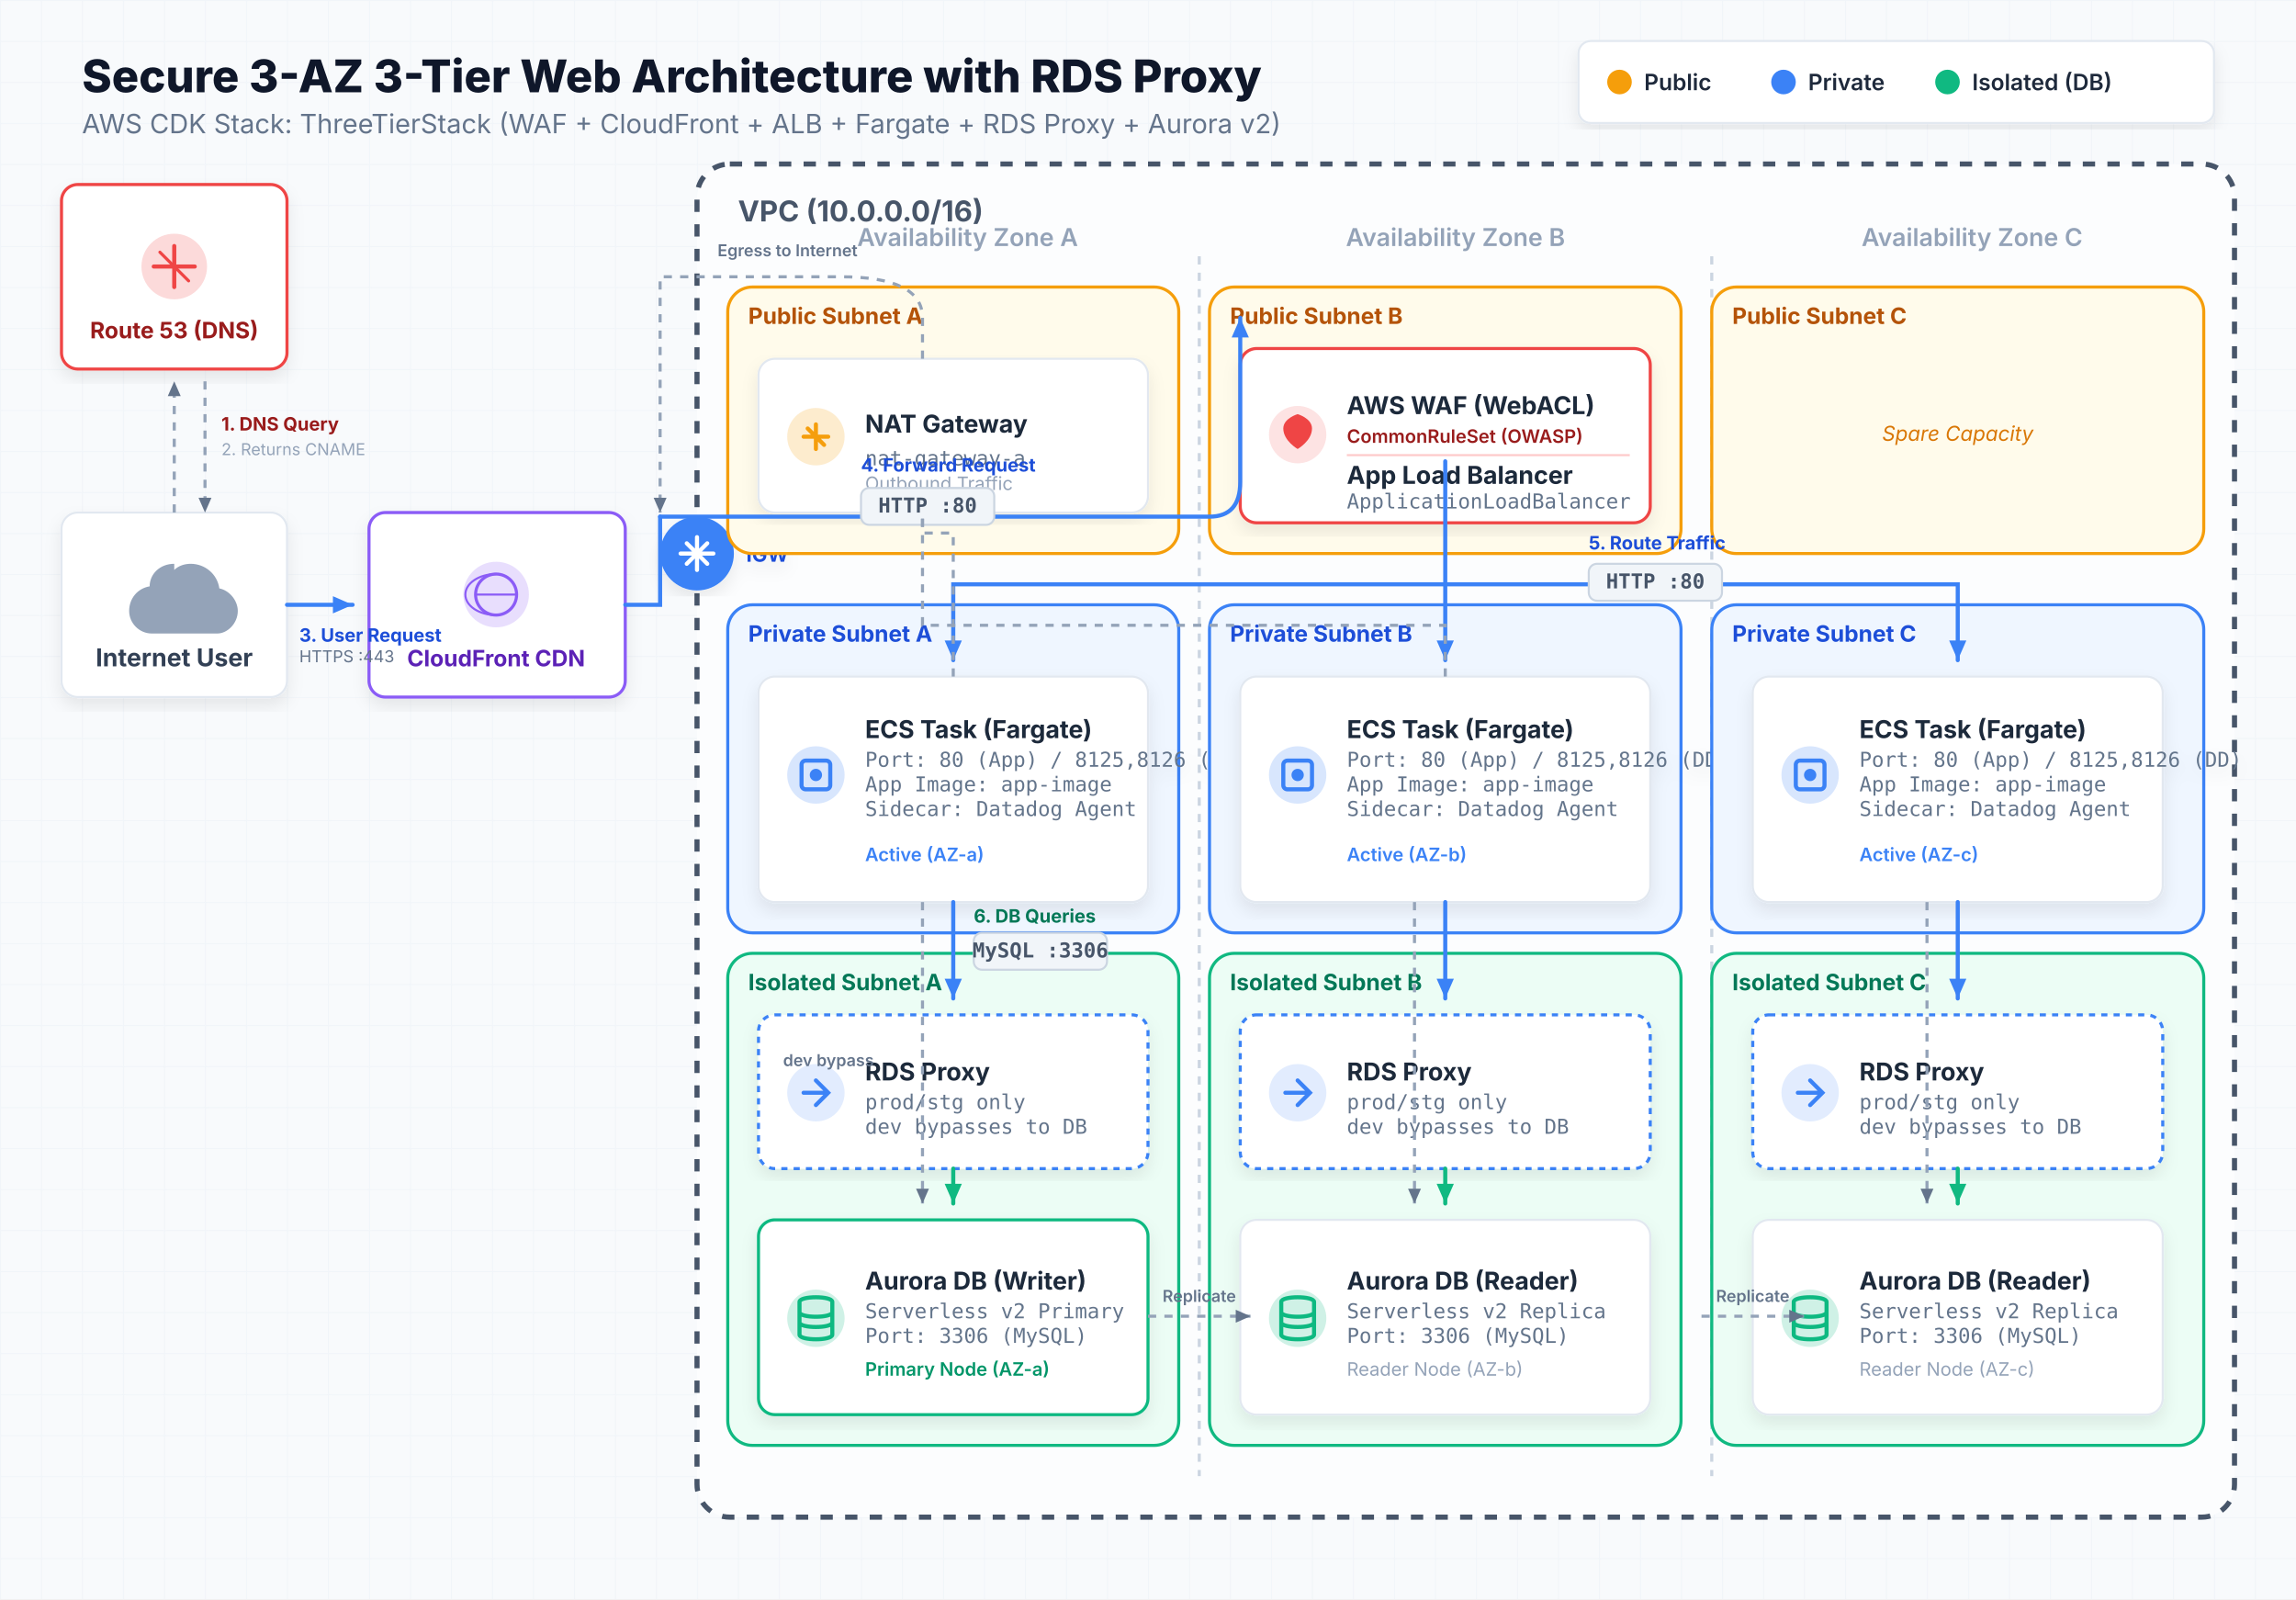
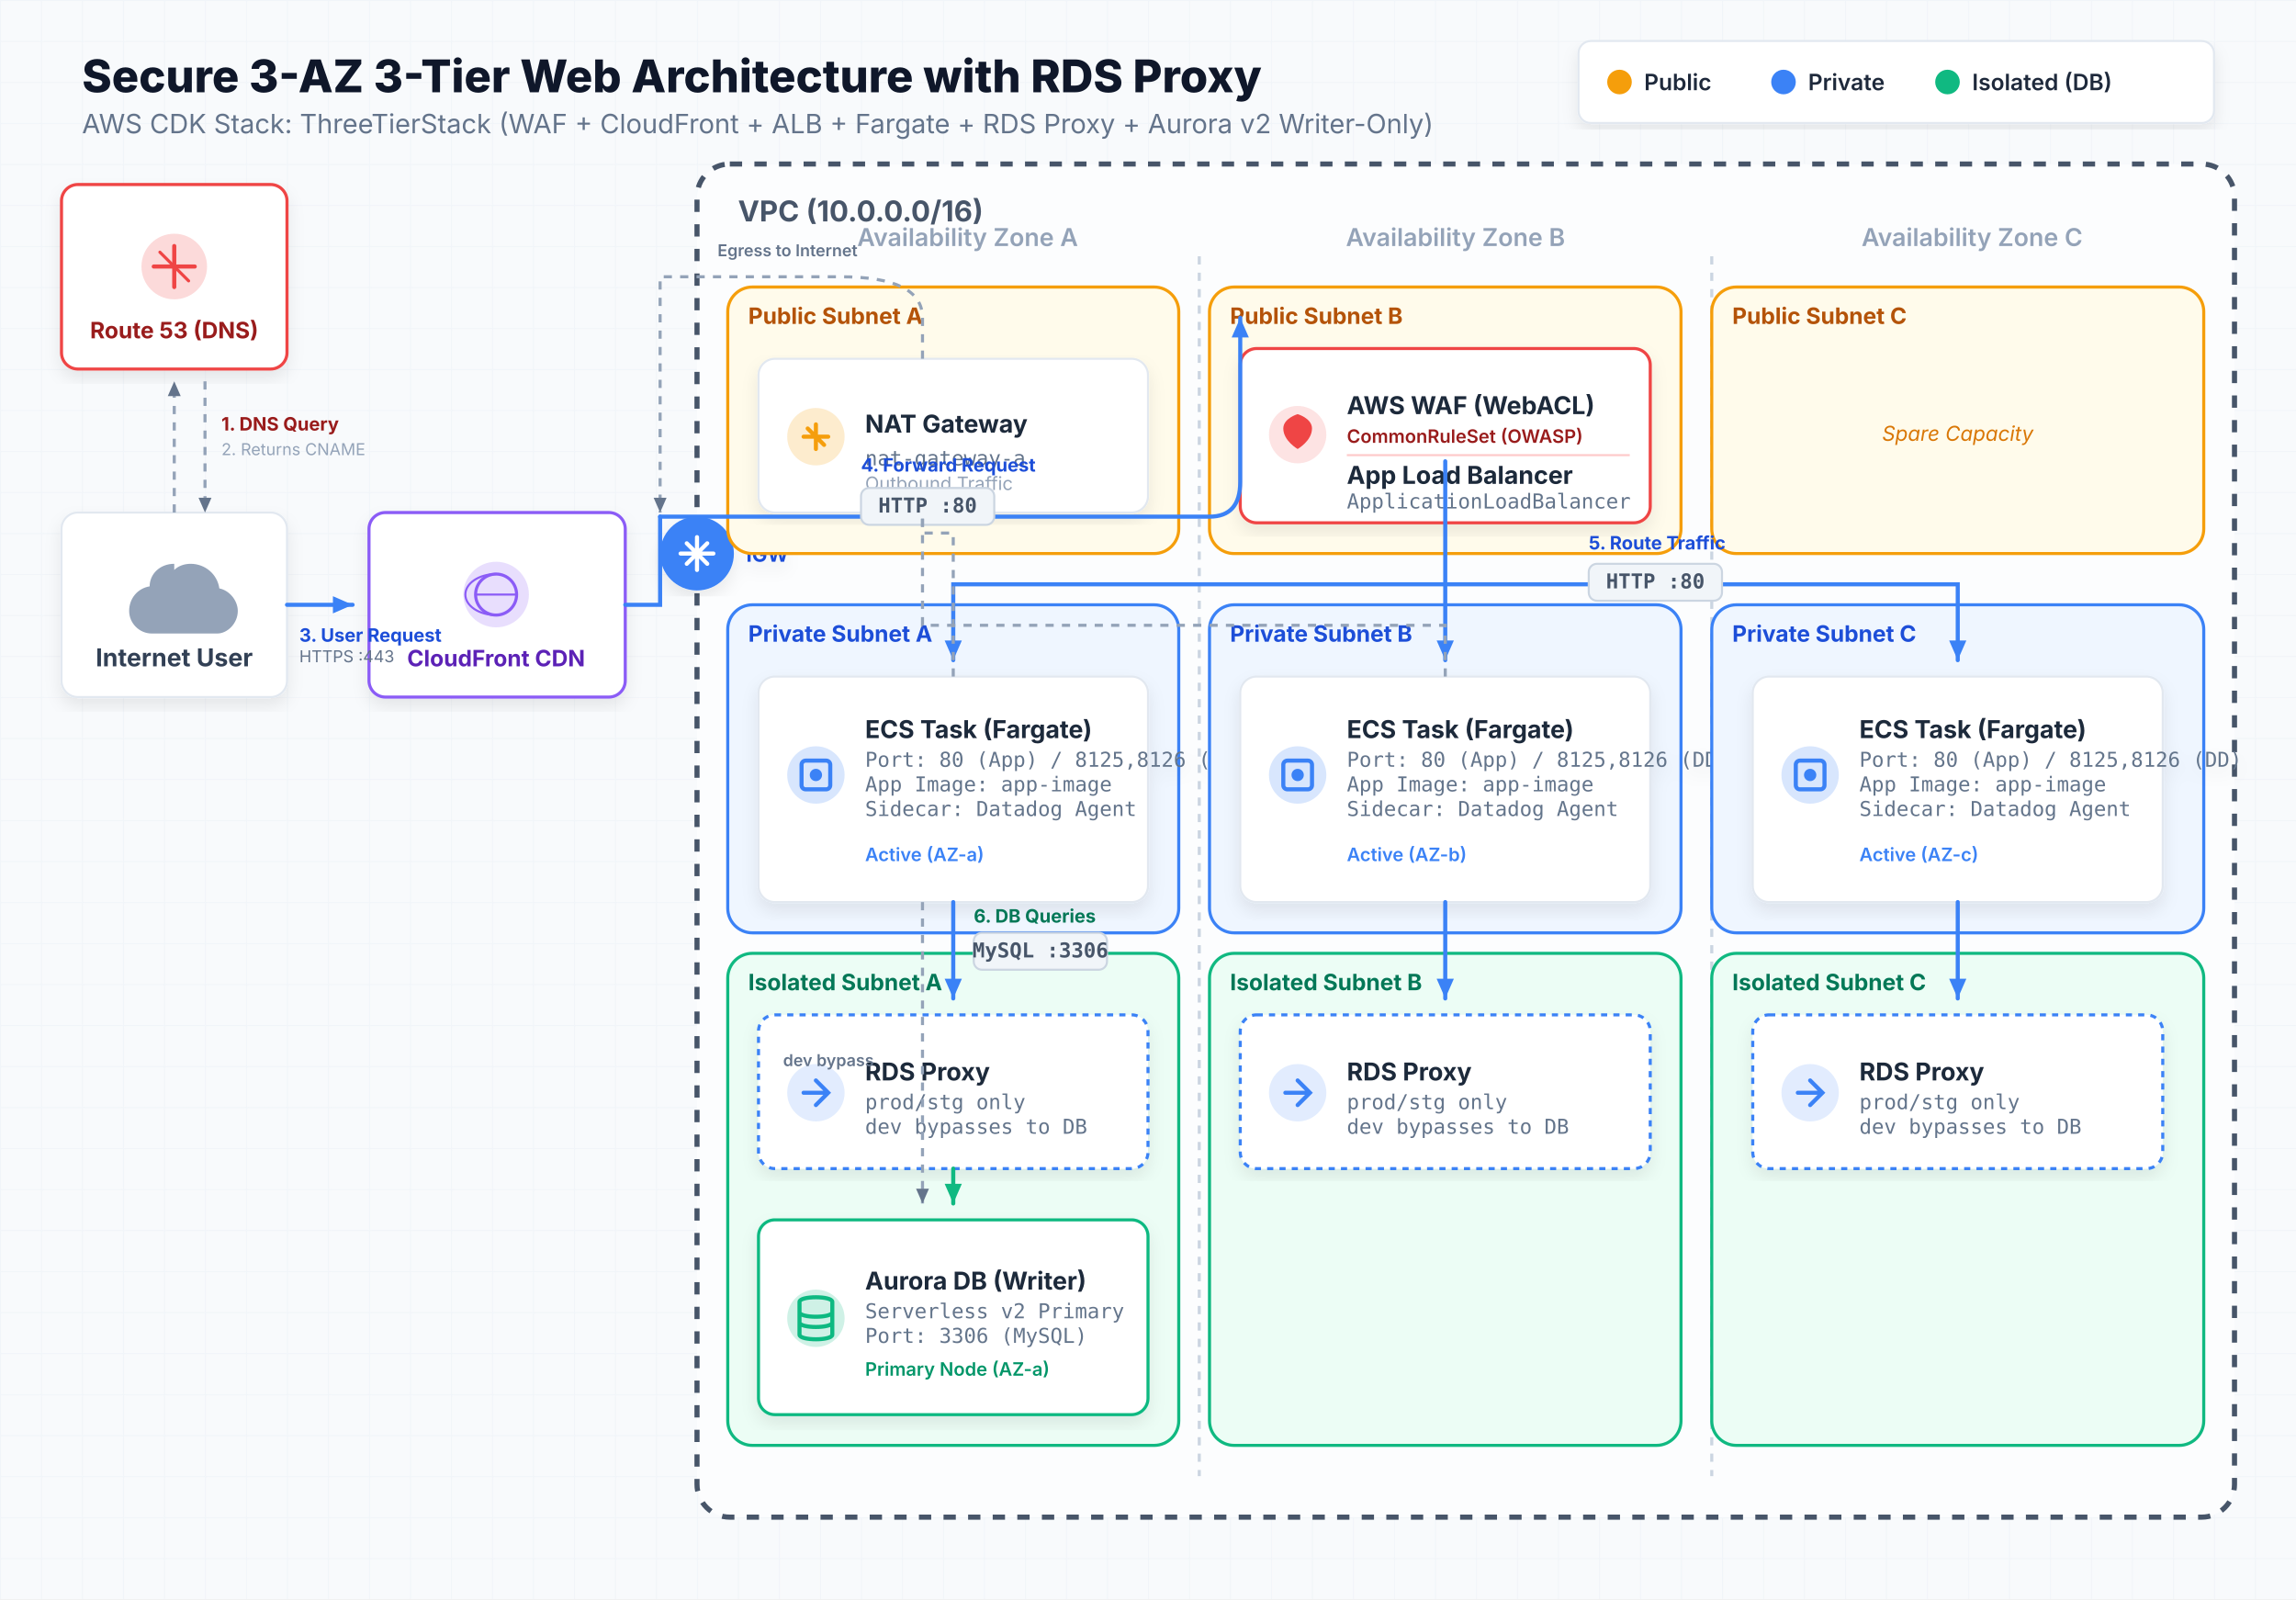
<svg xmlns="http://www.w3.org/2000/svg" width="1120" height="780" viewBox="0 0 1120 780">
  <defs>
    <pattern id="grid" width="20" height="20" patternUnits="userSpaceOnUse">
      <path d="M 20 0 L 0 0 0 20" fill="none" stroke="#f1f5f9" stroke-width="1" />
    </pattern>
    <filter id="shadow" x="-8%" y="-8%" width="116%" height="116%">
      <feDropShadow dx="0" dy="4" stdDeviation="4" flood-color="#0f172a" flood-opacity="0.08" />
    </filter>
    <filter id="glow" x="-20%" y="-20%" width="140%" height="140%">
      <feGaussianBlur stdDeviation="8" result="blur" />
      <feComposite in="SourceGraphic" in2="blur" operator="over" />
    </filter>
    <marker id="arrow" viewBox="0 0 10 10" refX="8" refY="5" markerWidth="6" markerHeight="6" orient="auto-start-reverse">
      <path d="M 0 1.5 L 8 5 L 0 8.5 z" fill="#64748b" />
    </marker>
    <marker id="arrow-blue" viewBox="0 0 10 10" refX="8" refY="5" markerWidth="6" markerHeight="6" orient="auto-start-reverse">
      <path d="M 0 1.5 L 8 5 L 0 8.5 z" fill="#3b82f6" />
    </marker>
    <marker id="arrow-green" viewBox="0 0 10 10" refX="8" refY="5" markerWidth="6" markerHeight="6" orient="auto-start-reverse">
      <path d="M 0 1.5 L 8 5 L 0 8.5 z" fill="#10b981" />
    </marker>
  </defs>
  <style>
    .font-all { font-family: Inter, system-ui, -apple-system, sans-serif; }
    .title-main { font-size: 22px; font-weight: 800; fill: #0f172a; }
    .title-sub { font-size: 13px; fill: #64748b; }
    .vpc-box { fill: #fcfdfe; stroke: #475569; stroke-width: 2.5; stroke-dasharray: 6 6; rx: 16; }
    .vpc-label { font-size: 14px; font-weight: 700; fill: #475569; }
    .az-line { stroke: #cbd5e1; stroke-width: 1.5; stroke-dasharray: 4 4; }
    .az-label { font-size: 12px; font-weight: 600; fill: #94a3b8; }
    
    /* Subnet Styles */
    .subnet-public { fill: #fffbeb; stroke: #f59e0b; stroke-width: 1.5; rx: 12; }
    .subnet-private { fill: #eff6ff; stroke: #3b82f6; stroke-width: 1.5; rx: 12; }
    .subnet-isolated { fill: #ecfdf5; stroke: #10b981; stroke-width: 1.5; rx: 12; }
    .subnet-title { font-size: 11px; font-weight: 700; }
    .subnet-title.pub { fill: #b45309; }
    .subnet-title.priv { fill: #1d4ed8; }
    .subnet-title.iso { fill: #047857; }

    /* Card Styles */
    .card { fill: #ffffff; stroke: #e2e8f0; stroke-width: 1; rx: 8; }
    .card-title { font-size: 12px; font-weight: 700; fill: #1e293b; }
    .card-subtitle { font-size: 10px; fill: #64748b; font-family: monospace; }
    
    /* Connections */
    .flow-line { stroke: #64748b; stroke-width: 2; fill: none; stroke-linecap: round; }
    .flow-line-blue { stroke: #3b82f6; stroke-width: 2; fill: none; stroke-linecap: round; }
    .flow-line-green { stroke: #10b981; stroke-width: 2; fill: none; stroke-linecap: round; }
    .flow-line-dash { stroke: #94a3b8; stroke-width: 1.5; fill: none; stroke-dasharray: 4 4; }
    .port-badge { fill: #f1f5f9; stroke: #cbd5e1; stroke-width: 1; rx: 4; }
    .port-text { font-size: 10px; font-weight: 700; fill: #475569; text-anchor: middle; font-family: monospace; }
  </style>
  <rect width="100%" height="100%" fill="#f8fafc" />
  <rect width="100%" height="100%" fill="url(#grid)" />
  <g class="font-all">
    <text x="40" y="45" class="title-main">Secure 3-AZ 3-Tier Web Architecture with RDS Proxy</text>
-     <text x="40" y="65" class="title-sub">AWS CDK Stack: ThreeTierStack (WAF + CloudFront + ALB + Fargate + RDS Proxy + Aurora v2)</text>
+     <text x="40" y="65" class="title-sub">AWS CDK Stack: ThreeTierStack (WAF + CloudFront + ALB + Fargate + RDS Proxy + Aurora v2 Writer-Only)</text>
    <g transform="translate(770, 20)">
      <rect x="0" y="0" width="310" height="40" fill="#ffffff" stroke="#e2e8f0" rx="6" filter="url(#shadow)" />
      <circle cx="20" cy="20" r="6" fill="#f59e0b" />
      <text x="32" y="24" font-size="11" font-weight="600" fill="#1e293b">Public</text>
      <circle cx="100" cy="20" r="6" fill="#3b82f6" />
      <text x="112" y="24" font-size="11" font-weight="600" fill="#1e293b">Private</text>
      <circle cx="180" cy="20" r="6" fill="#10b981" />
      <text x="192" y="24" font-size="11" font-weight="600" fill="#1e293b">Isolated (DB)</text>
    </g>
    <g transform="translate(30, 250)" filter="url(#shadow)">
      <rect width="110" height="90" class="card" />
      <path d="M 55 25 C 48 25, 43 30, 43 36 C 37 37, 33 42, 33 48 C 33 54, 38 59, 44 59 L 76 59 C 81 59, 86 54, 86 48 C 86 43, 82 38, 77 37 C 76 30, 70 25, 63 25 C 60 25, 57 26, 55 28 Z" fill="#94a3b8" />
      <text x="55" y="75" text-anchor="middle" font-size="12" font-weight="700" fill="#334155">Internet User</text>
    </g>
    <g transform="translate(30, 90)" filter="url(#shadow)">
      <rect width="110" height="90" class="card" style="stroke: #ef4444; stroke-width: 1.5;" />
      <circle cx="55" cy="40" r="16" fill="#ef4444" opacity="0.2" />
-       <path d="M 45 40 L 65 40 M 55 30 L 55 50" stroke="#ef4444" stroke-width="2" stroke-linecap="round" />
-       <path d="M 48 33 L 62 47" stroke="#ef4444" stroke-width="1.5" stroke-linecap="round" />
+       <path d="M 45 40 L 65 40 M 55 30 L 55 50" stroke="#ef4444" stroke-width="2" stroke-linecap="round" fill="none" />
+       <path d="M 48 33 L 62 47" stroke="#ef4444" stroke-width="1.5" stroke-linecap="round" fill="none" />
      <text x="55" y="75" text-anchor="middle" font-size="11" font-weight="700" fill="#991b1b">Route 53 (DNS)</text>
    </g>
    <g transform="translate(180, 250)" filter="url(#shadow)">
      <rect width="125" height="90" class="card" style="stroke: #8b5cf6; stroke-width: 1.5;" />
      <circle cx="62" cy="40" r="16" fill="#8b5cf6" opacity="0.2" />
      <circle cx="62" cy="40" r="10" fill="none" stroke="#8b5cf6" stroke-width="1.5" />
      <path d="M 52 40 L 72 40 M 62 30 A 15 10 0 0 0 62 50" fill="none" stroke="#8b5cf6" stroke-width="1" />
      <text x="62" y="75" text-anchor="middle" font-size="11" font-weight="700" fill="#5b21b6">CloudFront CDN</text>
    </g>
    <g transform="translate(340, 80)">
      <rect width="750" height="660" class="vpc-box" />
      <text x="20" y="28" class="vpc-label">VPC (10.0.0.0/16)</text>
      <g transform="translate(-18, 172)" filter="url(#shadow)">
        <circle cx="18" cy="18" r="18" fill="#3b82f6" />
        <path d="M 10 18 L 26 18 M 18 10 L 18 26 M 13 13 L 23 23 M 13 23 L 23 13" stroke="#ffffff" stroke-width="2" stroke-linecap="round" />
        <text x="42" y="22" font-size="10" font-weight="700" fill="#1d4ed8">IGW</text>
      </g>
      <line x1="245" y1="45" x2="245" y2="640" class="az-line" />
      <line x1="495" y1="45" x2="495" y2="640" class="az-line" />
      <text x="132" y="40" text-anchor="middle" class="az-label">Availability Zone A</text>
      <text x="370" y="40" text-anchor="middle" class="az-label">Availability Zone B</text>
      <text x="622" y="40" text-anchor="middle" class="az-label">Availability Zone C</text>
      <g transform="translate(15, 60)">
        <rect width="220" height="130" class="subnet-public" />
        <text x="10" y="18" class="subnet-title pub">Public Subnet A</text>
        <g transform="translate(15, 35)" filter="url(#shadow)">
          <rect width="190" height="75" class="card" />
          <circle cx="28" cy="38" r="14" fill="#f59e0b" opacity="0.2" />
          <path d="M 22 38 L 34 38 M 28 32 L 28 44 M 24 34 L 32 42" stroke="#f59e0b" stroke-width="2" stroke-linecap="round" fill="none" />
          <text x="52" y="36" class="card-title">NAT Gateway</text>
          <text x="52" y="52" class="card-subtitle">nat-gateway-a</text>
          <text x="52" y="64" font-size="9" fill="#94a3b8">Outbound Traffic</text>
        </g>
      </g>
      <g transform="translate(250, 60)">
        <rect width="230" height="130" class="subnet-public" />
        <text x="10" y="18" class="subnet-title pub">Public Subnet B</text>
        <g transform="translate(15, 30)" filter="url(#shadow)">
          <rect width="200" height="85" class="card" style="stroke: #ef4444; stroke-width: 1.5;" />
          <circle cx="28" cy="42" r="14" fill="#ef4444" opacity="0.15" />
          <path d="M 28 32 C 28 32, 35 34, 35 39 C 35 45, 28 49, 28 49 C 28 49, 21 45, 21 39 C 21 34, 28 32, 28 32 Z" fill="#ef4444" />
          <text x="52" y="32" class="card-title" fill="#b91c1c">AWS WAF (WebACL)</text>
          <text x="52" y="46" font-size="9" font-weight="600" fill="#991b1b">CommonRuleSet (OWASP)</text>
          <line x1="52" y1="52" x2="190" y2="52" stroke="#fecaca" stroke-width="1" />
          <text x="52" y="66" class="card-title" font-size="11">App Load Balancer</text>
          <text x="52" y="78" class="card-subtitle" font-size="9">ApplicationLoadBalancer</text>
        </g>
      </g>
      <g transform="translate(495, 60)">
        <rect width="240" height="130" class="subnet-public" />
        <text x="10" y="18" class="subnet-title pub">Public Subnet C</text>
        <text x="120" y="75" text-anchor="middle" font-size="10" fill="#d97706" font-style="italic">Spare Capacity</text>
      </g>
      <g transform="translate(15, 215)">
        <rect width="220" height="160" class="subnet-private" />
        <text x="10" y="18" class="subnet-title priv">Private Subnet A</text>
        <g transform="translate(15, 35)" filter="url(#shadow)">
          <rect width="190" height="110" class="card" />
          <circle cx="28" cy="48" r="14" fill="#3b82f6" opacity="0.2" />
          <rect x="21" y="41" width="14" height="14" rx="2" fill="none" stroke="#3b82f6" stroke-width="2" />
          <circle cx="28" cy="48" r="3" fill="#3b82f6" />
          <text x="52" y="30" class="card-title">ECS Task (Fargate)</text>
          <text x="52" y="44" class="card-subtitle">Port: 80 (App) / 8125,8126 (DD)</text>
          <text x="52" y="56" class="card-subtitle">App Image: app-image</text>
          <text x="52" y="68" class="card-subtitle" fill="#64748b">Sidecar: Datadog Agent</text>
          <text x="52" y="90" font-size="9" fill="#3b82f6" font-weight="600">Active (AZ-a)</text>
        </g>
      </g>
      <g transform="translate(250, 215)">
        <rect width="230" height="160" class="subnet-private" />
        <text x="10" y="18" class="subnet-title priv">Private Subnet B</text>
        <g transform="translate(15, 35)" filter="url(#shadow)">
          <rect width="200" height="110" class="card" />
          <circle cx="28" cy="48" r="14" fill="#3b82f6" opacity="0.2" />
          <rect x="21" y="41" width="14" height="14" rx="2" fill="none" stroke="#3b82f6" stroke-width="2" />
          <circle cx="28" cy="48" r="3" fill="#3b82f6" />
          <text x="52" y="30" class="card-title">ECS Task (Fargate)</text>
          <text x="52" y="44" class="card-subtitle">Port: 80 (App) / 8125,8126 (DD)</text>
          <text x="52" y="56" class="card-subtitle">App Image: app-image</text>
          <text x="52" y="68" class="card-subtitle" fill="#64748b">Sidecar: Datadog Agent</text>
          <text x="52" y="90" font-size="9" fill="#3b82f6" font-weight="600">Active (AZ-b)</text>
        </g>
      </g>
      <g transform="translate(495, 215)">
        <rect width="240" height="160" class="subnet-private" />
        <text x="10" y="18" class="subnet-title priv">Private Subnet C</text>
        <g transform="translate(20, 35)" filter="url(#shadow)">
          <rect width="200" height="110" class="card" />
          <circle cx="28" cy="48" r="14" fill="#3b82f6" opacity="0.2" />
          <rect x="21" y="41" width="14" height="14" rx="2" fill="none" stroke="#3b82f6" stroke-width="2" />
          <circle cx="28" cy="48" r="3" fill="#3b82f6" />
          <text x="52" y="30" class="card-title">ECS Task (Fargate)</text>
          <text x="52" y="44" class="card-subtitle">Port: 80 (App) / 8125,8126 (DD)</text>
          <text x="52" y="56" class="card-subtitle">App Image: app-image</text>
          <text x="52" y="68" class="card-subtitle" fill="#64748b">Sidecar: Datadog Agent</text>
          <text x="52" y="90" font-size="9" fill="#3b82f6" font-weight="600">Active (AZ-c)</text>
        </g>
      </g>
      <g transform="translate(15, 385)">
        <rect width="220" height="240" class="subnet-isolated" />
        <text x="10" y="18" class="subnet-title iso">Isolated Subnet A</text>
        <g transform="translate(15, 30)" filter="url(#shadow)">
          <rect width="190" height="75" class="card" style="stroke: #3b82f6; stroke-width: 1.5; stroke-dasharray: 3 3;" />
          <circle cx="28" cy="38" r="14" fill="#3b82f6" opacity="0.15" />
          <path d="M 22 38 L 34 38 M 28 32 L 34 38 L 28 44" stroke="#3b82f6" stroke-width="2" stroke-linecap="round" fill="none" />
          <text x="52" y="32" class="card-title" fill="#1d4ed8">RDS Proxy</text>
          <text x="52" y="46" class="card-subtitle">prod/stg only</text>
          <text x="52" y="58" class="card-subtitle" fill="#64748b">dev bypasses to DB</text>
        </g>
        <g transform="translate(15, 130)" filter="url(#shadow)">
          <rect width="190" height="95" class="card" style="stroke: #10b981; stroke-width: 1.5;" />
          <circle cx="28" cy="48" r="14" fill="#10b981" opacity="0.2" />
          <path d="M 20 40 C 20 37, 36 37, 36 40 L 36 56 C 36 59, 20 59, 20 56 Z M 20 45 C 20 48, 36 48, 36 45 M 20 50 C 20 53, 36 53, 36 50" stroke="#10b981" stroke-width="2" stroke-linecap="round" fill="none" />
          <text x="52" y="34" class="card-title" fill="#047857">Aurora DB (Writer)</text>
          <text x="52" y="48" class="card-subtitle" fill="#065f46">Serverless v2 Primary</text>
          <text x="52" y="60" class="card-subtitle">Port: 3306 (MySQL)</text>
          <text x="52" y="76" font-size="9" font-weight="600" fill="#059669">Primary Node (AZ-a)</text>
        </g>
      </g>
      <g transform="translate(250, 385)">
        <rect width="230" height="240" class="subnet-isolated" />
        <text x="10" y="18" class="subnet-title iso">Isolated Subnet B</text>
        <g transform="translate(15, 30)" filter="url(#shadow)">
          <rect width="200" height="75" class="card" style="stroke: #3b82f6; stroke-width: 1.5; stroke-dasharray: 3 3;" />
          <circle cx="28" cy="38" r="14" fill="#3b82f6" opacity="0.15" />
          <path d="M 22 38 L 34 38 M 28 32 L 34 38 L 28 44" stroke="#3b82f6" stroke-width="2" stroke-linecap="round" fill="none" />
          <text x="52" y="32" class="card-title" fill="#1d4ed8">RDS Proxy</text>
          <text x="52" y="46" class="card-subtitle">prod/stg only</text>
          <text x="52" y="58" class="card-subtitle" fill="#64748b">dev bypasses to DB</text>
        </g>
-         <g transform="translate(15, 130)" filter="url(#shadow)">
-           <rect width="200" height="95" class="card" />
-           <circle cx="28" cy="48" r="14" fill="#10b981" opacity="0.2" />
-           <path d="M 20 40 C 20 37, 36 37, 36 40 L 36 56 C 36 59, 20 59, 20 56 Z M 20 45 C 20 48, 36 48, 36 45 M 20 50 C 20 53, 36 53, 36 50" stroke="#10b981" stroke-width="2" stroke-linecap="round" fill="none" />
-           <text x="52" y="34" class="card-title">Aurora DB (Reader)</text>
-           <text x="52" y="48" class="card-subtitle">Serverless v2 Replica</text>
-           <text x="52" y="60" class="card-subtitle">Port: 3306 (MySQL)</text>
-           <text x="52" y="76" font-size="9" fill="#94a3b8">Reader Node (AZ-b)</text>
-         </g>
      </g>
      <g transform="translate(495, 385)">
        <rect width="240" height="240" class="subnet-isolated" />
        <text x="10" y="18" class="subnet-title iso">Isolated Subnet C</text>
        <g transform="translate(20, 30)" filter="url(#shadow)">
          <rect width="200" height="75" class="card" style="stroke: #3b82f6; stroke-width: 1.5; stroke-dasharray: 3 3;" />
          <circle cx="28" cy="38" r="14" fill="#3b82f6" opacity="0.15" />
          <path d="M 22 38 L 34 38 M 28 32 L 34 38 L 28 44" stroke="#3b82f6" stroke-width="2" stroke-linecap="round" fill="none" />
          <text x="52" y="32" class="card-title" fill="#1d4ed8">RDS Proxy</text>
          <text x="52" y="46" class="card-subtitle">prod/stg only</text>
          <text x="52" y="58" class="card-subtitle" fill="#64748b">dev bypasses to DB</text>
        </g>
-         <g transform="translate(20, 130)" filter="url(#shadow)">
-           <rect width="200" height="95" class="card" />
-           <circle cx="28" cy="48" r="14" fill="#10b981" opacity="0.2" />
-           <path d="M 20 40 C 20 37, 36 37, 36 40 L 36 56 C 36 59, 20 59, 20 56 Z M 20 45 C 20 48, 36 48, 36 45 M 20 50 C 20 53, 36 53, 36 50" stroke="#10b981" stroke-width="2" stroke-linecap="round" fill="none" />
-           <text x="52" y="34" class="card-title">Aurora DB (Reader)</text>
-           <text x="52" y="48" class="card-subtitle">Serverless v2 Replica</text>
-           <text x="52" y="60" class="card-subtitle">Port: 3306 (MySQL)</text>
-           <text x="52" y="76" font-size="9" fill="#94a3b8">Reader Node (AZ-c)</text>
-         </g>
      </g>
    </g>
    <path d="M 85 250 L 85 186" class="flow-line-dash" marker-end="url(#arrow)" />
    <path d="M 100 186 L 100 250" class="flow-line-dash" marker-end="url(#arrow)" />
    <text x="108" y="210" font-size="9" fill="#991b1b" font-weight="700">1. DNS Query</text>
    <text x="108" y="222" font-size="8" fill="#94a3b8">2. Returns CNAME</text>
    <path d="M 140 295 L 172 295" class="flow-line-blue" marker-end="url(#arrow-blue)" />
    <g transform="translate(136, 303)">
      <text x="10" y="10" font-size="9" font-weight="700" fill="#1d4ed8">3. User Request</text>
      <text x="10" y="20" font-size="8" fill="#64748b">HTTPS :443</text>
    </g>
    <path d="M 305 295 L 322 295 L 322 252" class="flow-line-blue" />
    <path d="M 322 252 L 400 252 L 590 252 Q 605 252 605 235 L 605 155" class="flow-line-blue" marker-end="url(#arrow-blue)" />
    <g transform="translate(420, 238)">
      <rect width="65" height="18" class="port-badge" />
      <text x="32.5" y="12" class="port-text">HTTP :80</text>
    </g>
    <text x="420" y="230" font-size="9" font-weight="700" fill="#1d4ed8">4. Forward Request</text>
    <path d="M 705 225 L 705 285" class="flow-line-blue" />
    <path d="M 705 285 L 465 285 L 465 322" class="flow-line-blue" marker-end="url(#arrow-blue)" />
    <path d="M 705 285 L 705 322" class="flow-line-blue" marker-end="url(#arrow-blue)" />
    <path d="M 705 285 L 955 285 L 955 322" class="flow-line-blue" marker-end="url(#arrow-blue)" />
    <g transform="translate(775, 275)">
      <rect width="65" height="18" class="port-badge" />
      <text x="32.5" y="12" class="port-text">HTTP :80</text>
    </g>
    <text x="775" y="268" font-size="9" font-weight="700" fill="#1d4ed8">5. Route Traffic</text>
    <path d="M 465 440 L 465 487" class="flow-line-blue" marker-end="url(#arrow-blue)" />
    <path d="M 705 440 L 705 487" class="flow-line-blue" marker-end="url(#arrow-blue)" />
    <path d="M 955 440 L 955 487" class="flow-line-blue" marker-end="url(#arrow-blue)" />
    <path d="M 450 440 L 450 587" class="flow-line-dash" marker-end="url(#arrow)" />
-     <path d="M 690 440 L 690 587" class="flow-line-dash" marker-end="url(#arrow)" />
-     <path d="M 940 440 L 940 587" class="flow-line-dash" marker-end="url(#arrow)" />
    <text x="382" y="520" font-size="8" fill="#64748b" font-weight="600">dev bypass</text>
    <path d="M 465 570 L 465 587" class="flow-line-green" marker-end="url(#arrow-green)" />
-     <path d="M 705 570 L 705 587" class="flow-line-green" marker-end="url(#arrow-green)" />
-     <path d="M 955 570 L 955 587" class="flow-line-green" marker-end="url(#arrow-green)" />
-     <path d="M 560 642 L 610 642" class="flow-line-dash" marker-end="url(#arrow)" />
-     <path d="M 830 642 L 880 642" class="flow-line-dash" marker-end="url(#arrow)" />
-     <text x="585" y="635" text-anchor="middle" font-size="8" fill="#64748b" font-weight="600">Replicate</text>
-     <text x="855" y="635" text-anchor="middle" font-size="8" fill="#64748b" font-weight="600">Replicate</text>
    <g transform="translate(475, 455)">
      <rect width="65" height="18" class="port-badge" />
      <text x="32.5" y="12" class="port-text">MySQL :3306</text>
    </g>
    <text x="475" y="450" font-size="9" font-weight="700" fill="#047857">6. DB Queries</text>
    <path d="M 465 330 L 465 260 L 450 260 L 450 250" class="flow-line-dash" />
    <path d="M 705 330 L 705 305 L 450 305 L 450 250" class="flow-line-dash" />
    <path d="M 450 175 L 450 155 Q 450 135 410 135 L 322 135 L 322 250" class="flow-line-dash" marker-end="url(#arrow)" />
    <text x="350" y="125" font-size="8" font-weight="600" fill="#64748b">Egress to Internet</text>
  </g>
</svg>
